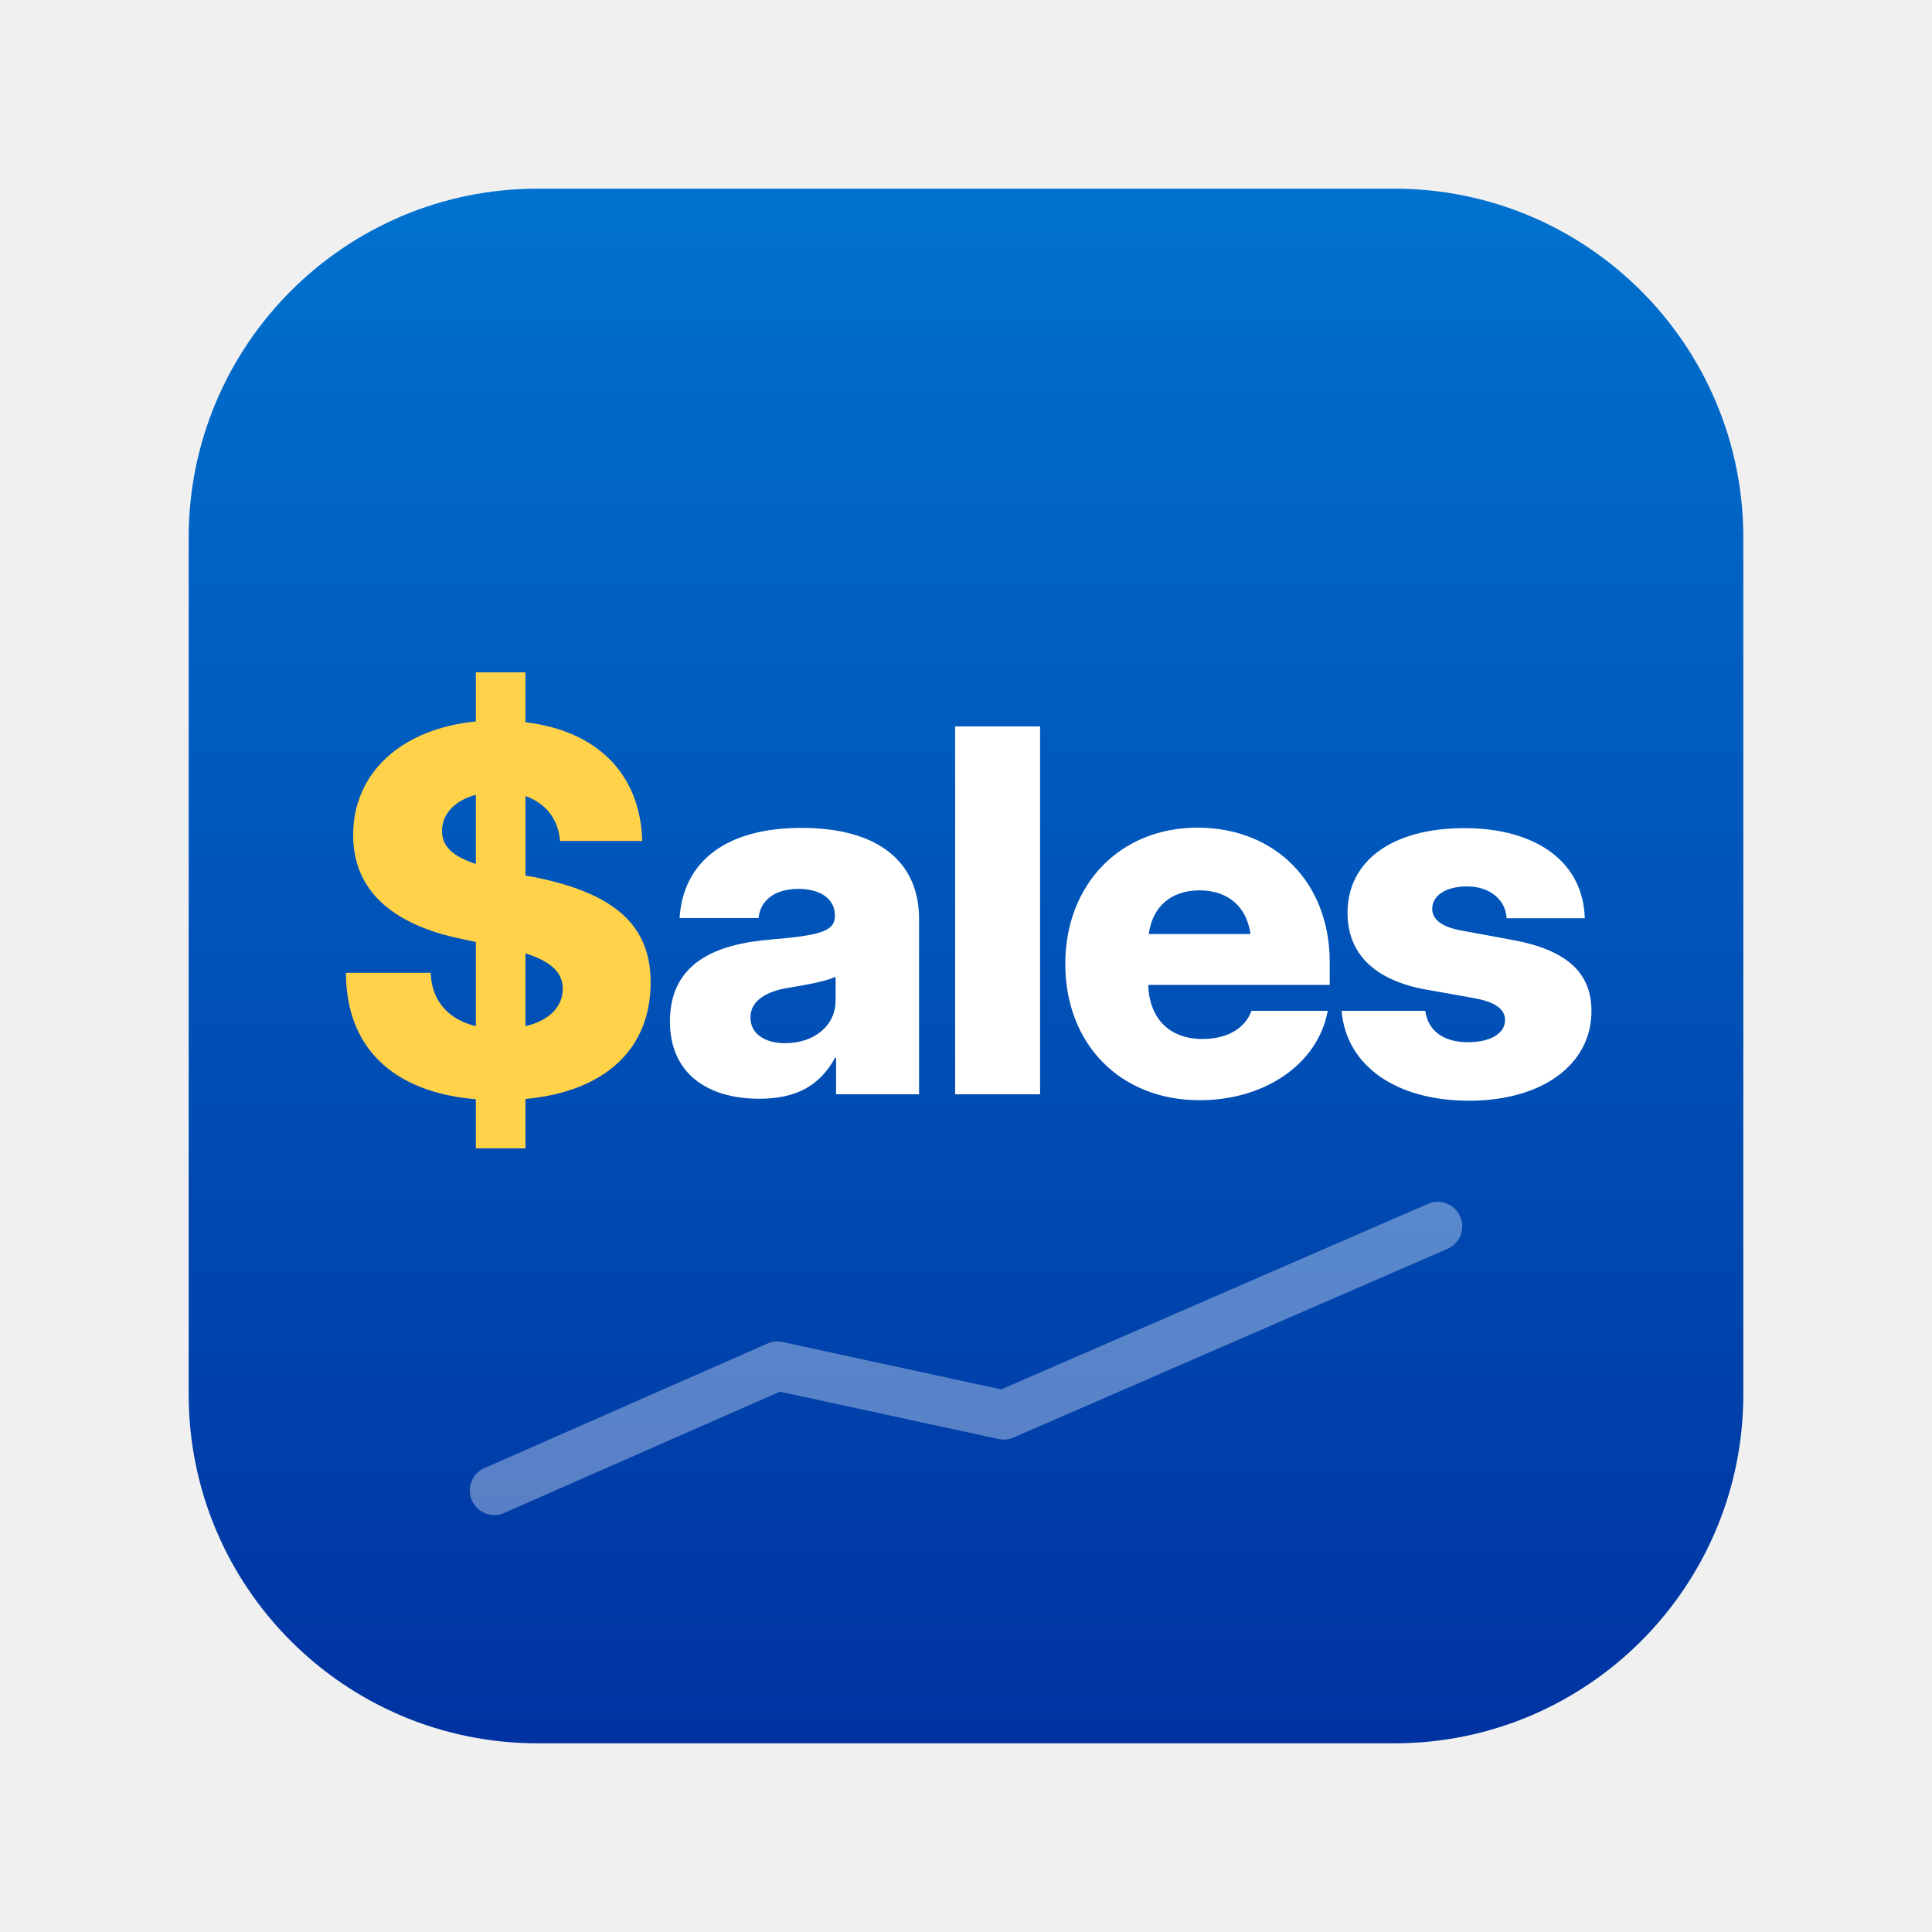
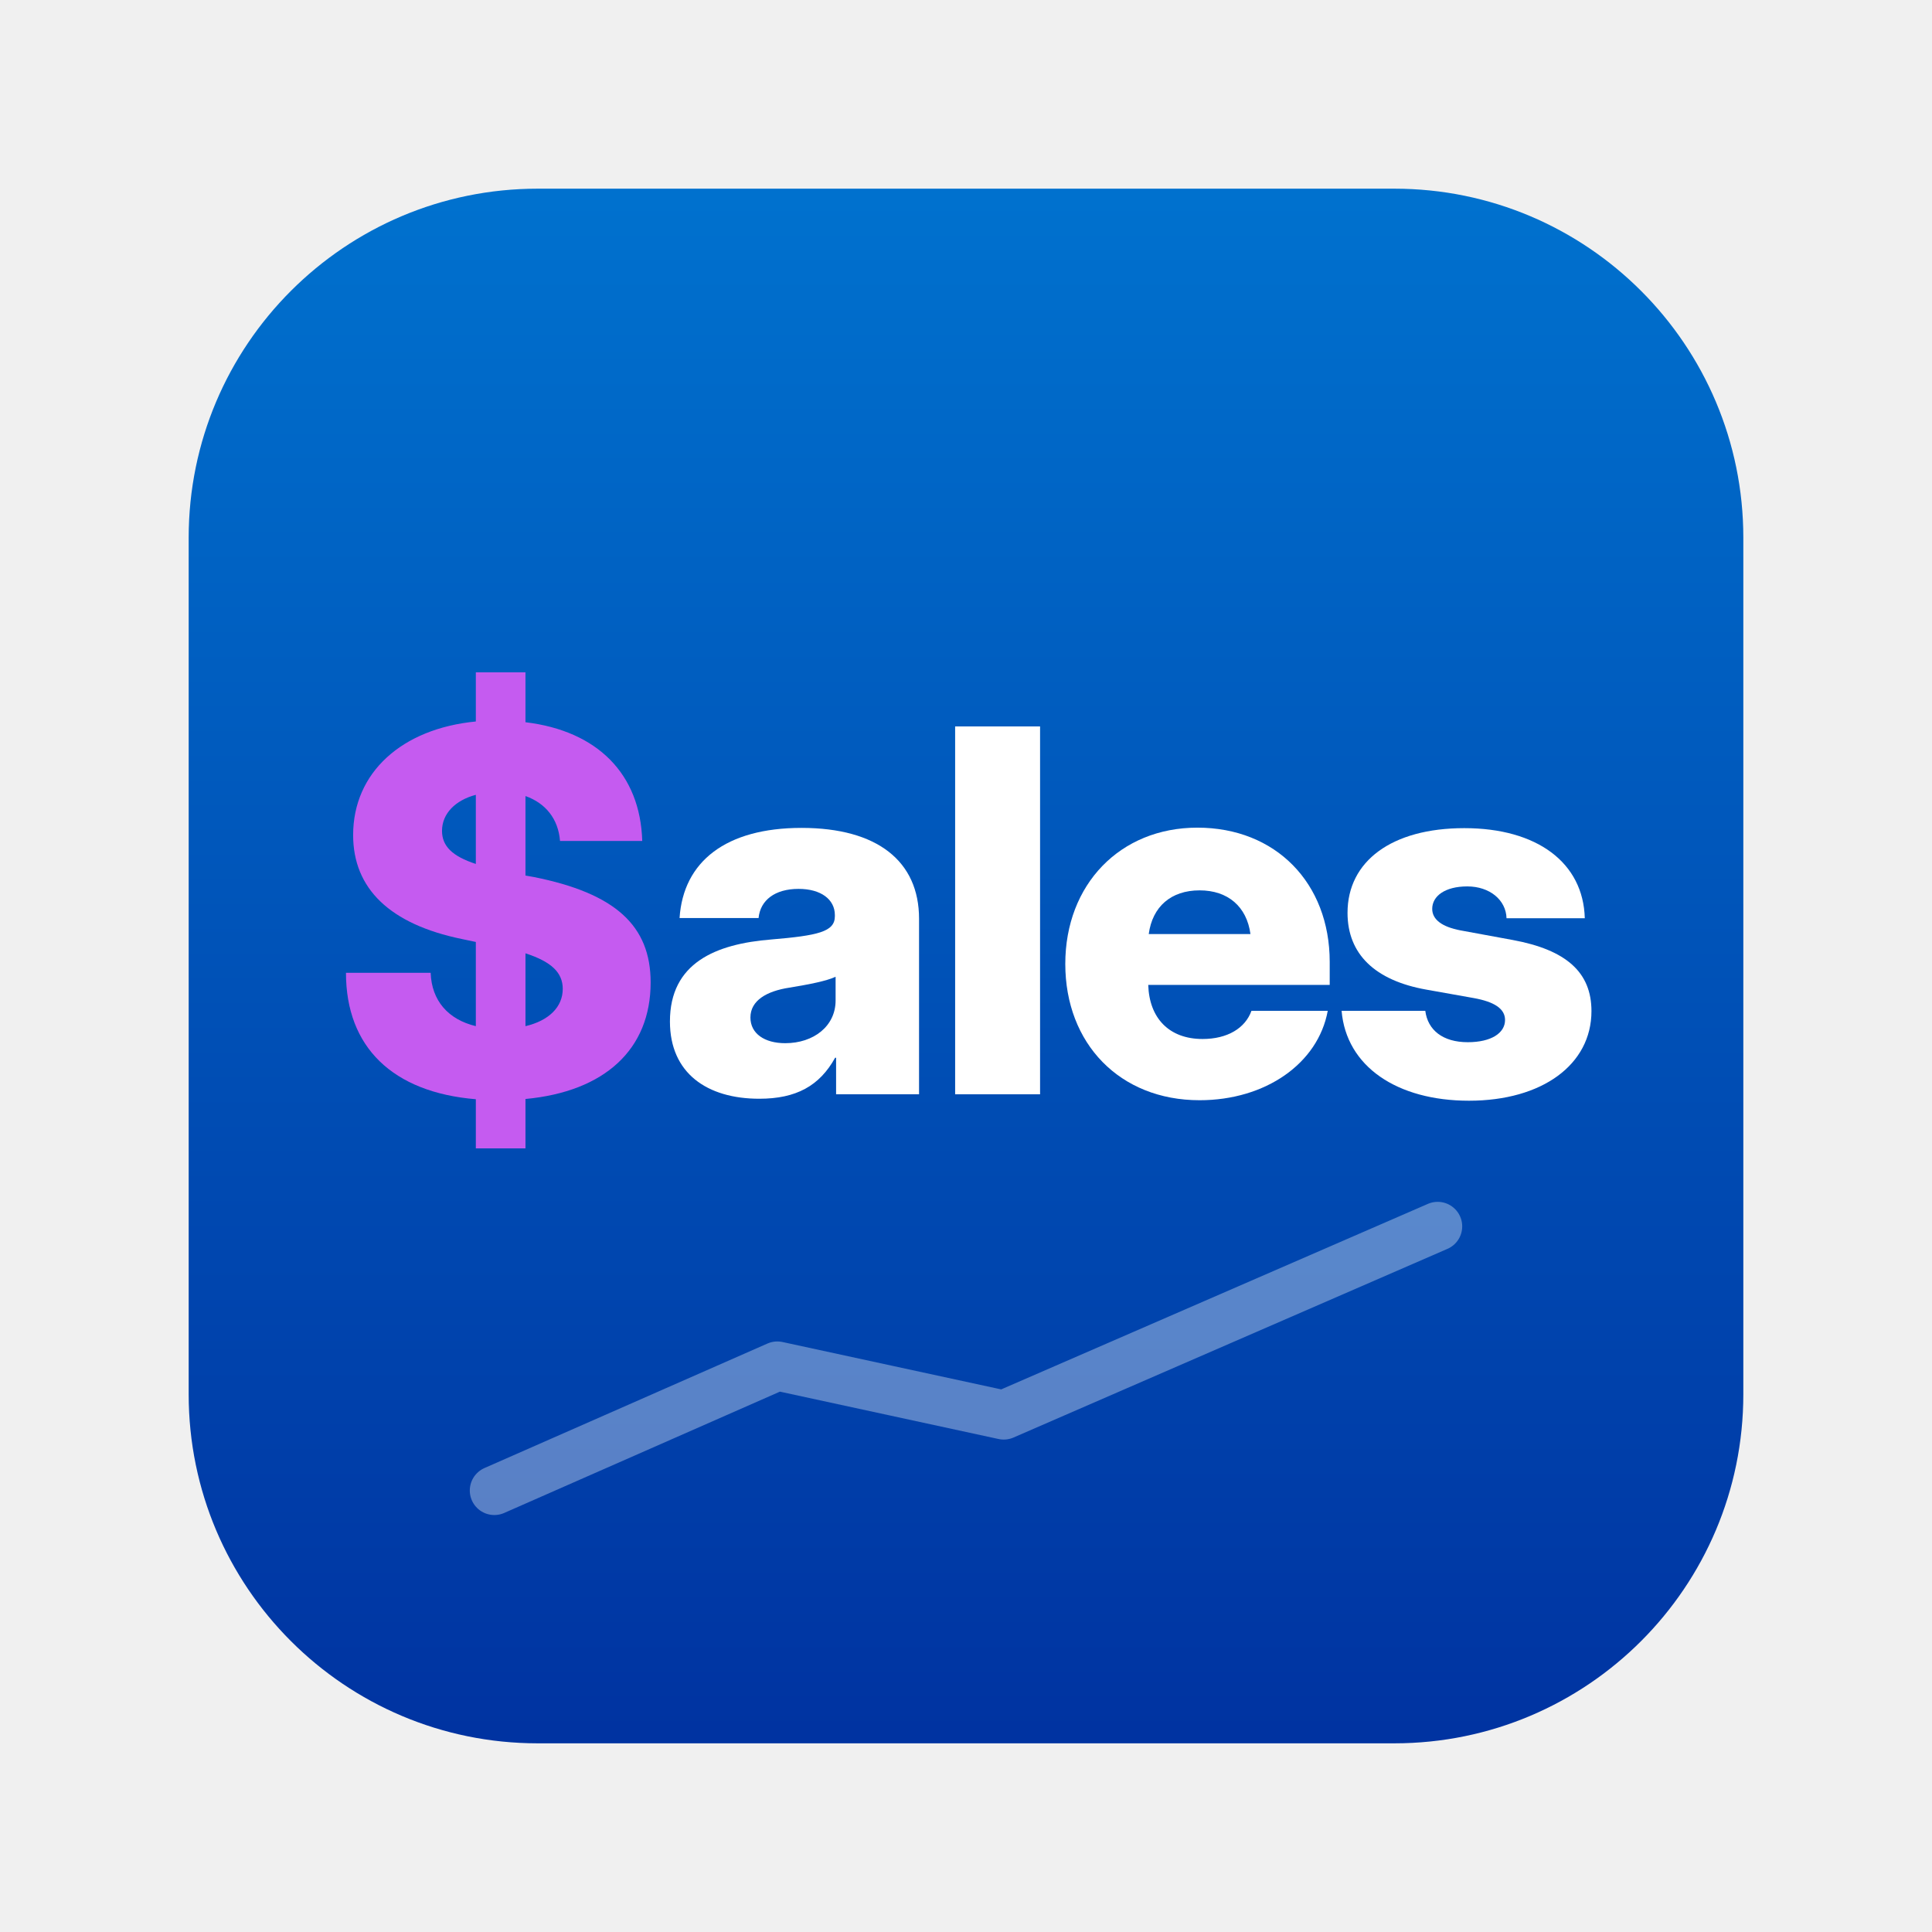
<svg xmlns="http://www.w3.org/2000/svg" viewBox="0 0 1024 1024" width="1024" height="1024">
  <defs>
    <linearGradient id="g" x1="0" y1="0" x2="0" y2="1">
      <stop offset="0" stop-color="#0071CE" />
      <stop offset="1" stop-color="#0033A1" />
    </linearGradient>
  </defs>
  <rect x="100" y="100" width="824" height="824" rx="185" fill="url(#g)" />
  <path d="M262 790 L412 724 L532 750 L762 650" fill="none" stroke="#FFFFFF" stroke-opacity=".35" stroke-width="26" stroke-linecap="round" stroke-linejoin="round" />
-   <path fill="#FFD24A" d="M252.205 608.658H278.508V582.486C320.514 578.561 344.854 556.184 344.854 520.721C344.854 490.623 326.141 473.48 282.957 464.844L278.508 464.059V421.922C289.238 425.717 295.912 434.092 296.828 445.738H340.404C339.357 410.145 316.588 387.375 278.508 382.795V356.361H252.205V382.402C212.947 386.197 187.168 409.49 187.168 442.598C187.168 470.994 206.666 489.838 244.746 497.689L252.205 499.26V543.883C237.549 540.35 228.781 530.404 228.258 515.617H183.373C183.373 555.006 208.105 578.953 252.205 582.617ZM278.508 543.883V505.279C292.248 509.729 298.268 515.486 298.268 524.123C298.268 533.807 290.809 541.004 278.508 543.883ZM252.205 457.908C239.773 453.852 234.277 448.486 234.277 440.373C234.277 431.213 241.344 424.146 252.205 421.268Z" />
+   <path fill="#C55BF0" d="M252.205 608.658H278.508V582.486C320.514 578.561 344.854 556.184 344.854 520.721C344.854 490.623 326.141 473.48 282.957 464.844L278.508 464.059V421.922C289.238 425.717 295.912 434.092 296.828 445.738H340.404C339.357 410.145 316.588 387.375 278.508 382.795V356.361H252.205V382.402C212.947 386.197 187.168 409.49 187.168 442.598C187.168 470.994 206.666 489.838 244.746 497.689L252.205 499.26V543.883C237.549 540.35 228.781 530.404 228.258 515.617H183.373C183.373 555.006 208.105 578.953 252.205 582.617ZM278.508 543.883V505.279C292.248 509.729 298.268 515.486 298.268 524.123C298.268 533.807 290.809 541.004 278.508 543.883ZM252.205 457.908C239.773 453.852 234.277 448.486 234.277 440.373C234.277 431.213 241.344 424.146 252.205 421.268Z" />
  <path fill="#FFFFFF" d="M402.451 582.355C421.949 582.355 434.381 575.551 442.625 560.633H443.148V580.0H487.117V486.959C487.117 456.469 465.002 438.803 424.828 438.803C384.785 438.803 362.146 456.6 360.184 486.566H402.059C402.975 477.145 410.695 471.125 423.258 471.125C435.166 471.125 442.494 476.752 442.494 484.996V485.65C442.494 493.895 433.465 495.857 408.732 497.951C379.289 500.307 355.08 510.383 355.08 541.396C355.08 568.877 374.84 582.355 402.451 582.355ZM416.191 552.912C405.199 552.912 397.74 547.809 397.74 539.303C397.74 530.273 406.377 525.301 418.416 523.469C429.539 521.637 438.045 519.936 442.887 517.711V530.273C442.887 543.883 431.24 552.912 416.191 552.912Z" />
  <path fill="#FFFFFF" d="M551.258 385.02H506.242V580.0H551.258Z" />
  <path fill="#FFFFFF" d="M635.812 583.141C670.752 583.141 698.625 563.643 703.729 535.77H663.293C660.021 544.93 650.6 550.688 637.383 550.688C619.586 550.688 609.117 539.564 608.594 522.029H704.775V509.859C704.775 467.984 676.117 438.672 634.635 438.672C593.676 438.672 564.625 468.77 564.625 510.906C564.625 553.043 593.414 583.141 635.812 583.141ZM608.855 495.072C610.818 480.547 620.633 471.91 635.812 471.91C650.861 471.91 660.807 480.547 662.77 495.072Z" />
  <path fill="#FFFFFF" d="M778.6 583.402C817.334 583.402 843.506 564.297 843.506 535.9C843.506 515.355 830.158 503.447 801.762 498.213L774.02 493.109C764.467 491.277 759.102 487.482 759.102 481.725C759.102 474.92 765.906 469.816 777.684 469.816C789.592 469.816 798.229 477.014 798.49 486.697H839.973C839.188 457.254 814.717 438.934 776.113 438.934C737.641 438.934 714.217 456.469 714.217 483.818C714.217 505.672 728.742 519.674 755.961 524.516L780.955 528.965C791.947 530.928 797.705 534.592 797.705 540.611C797.705 547.547 790.377 552.389 777.945 552.389C764.729 552.389 756.746 545.977 755.438 535.77H711.076C713.562 565.213 740.389 583.402 778.6 583.402Z" />
</svg>
